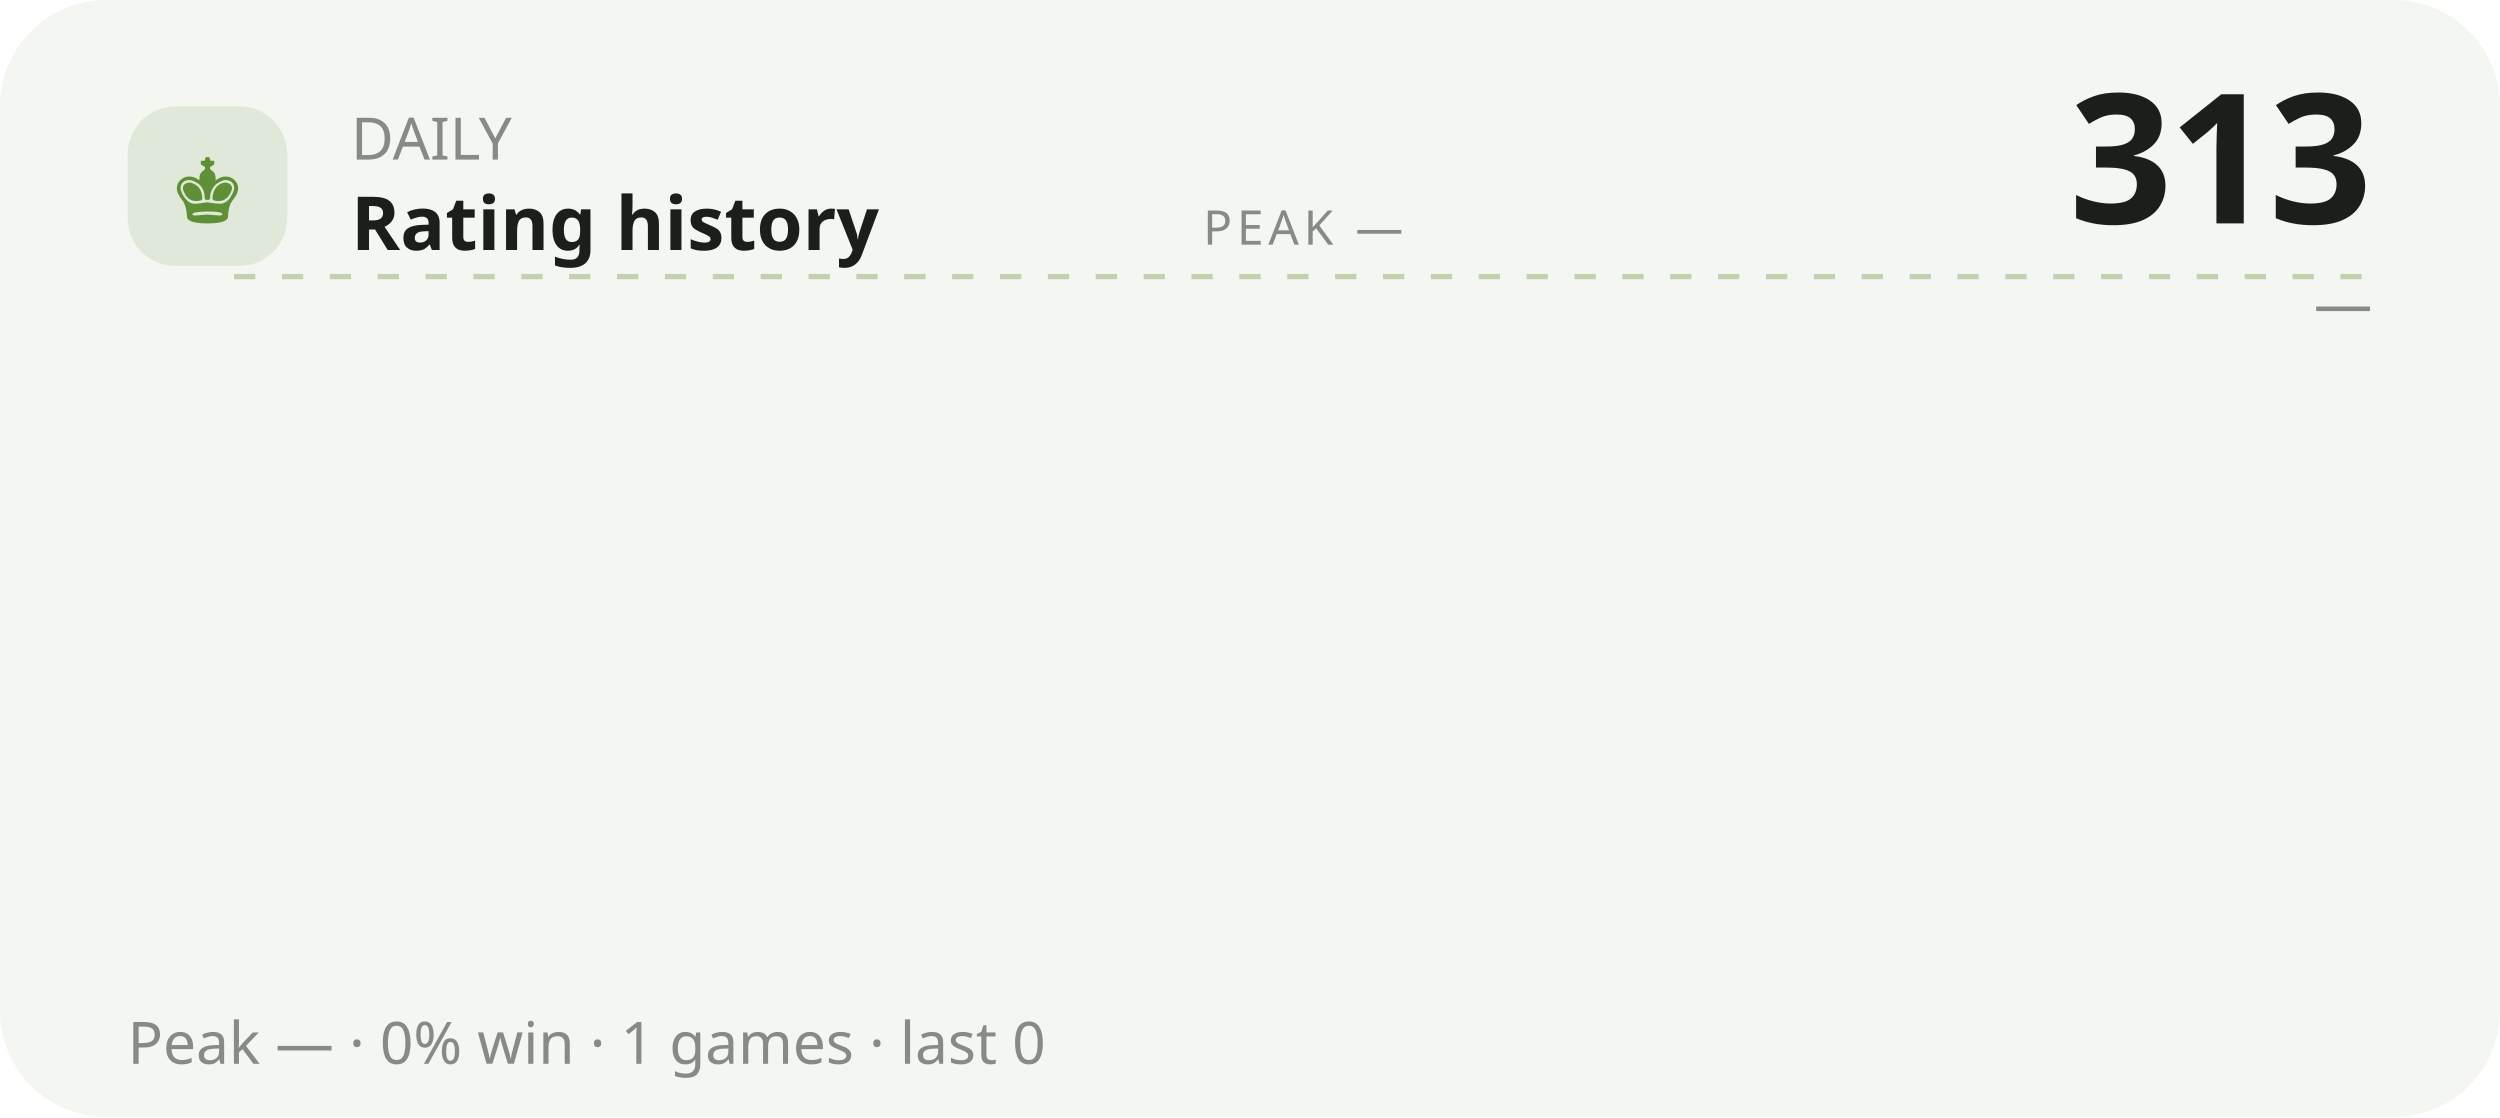
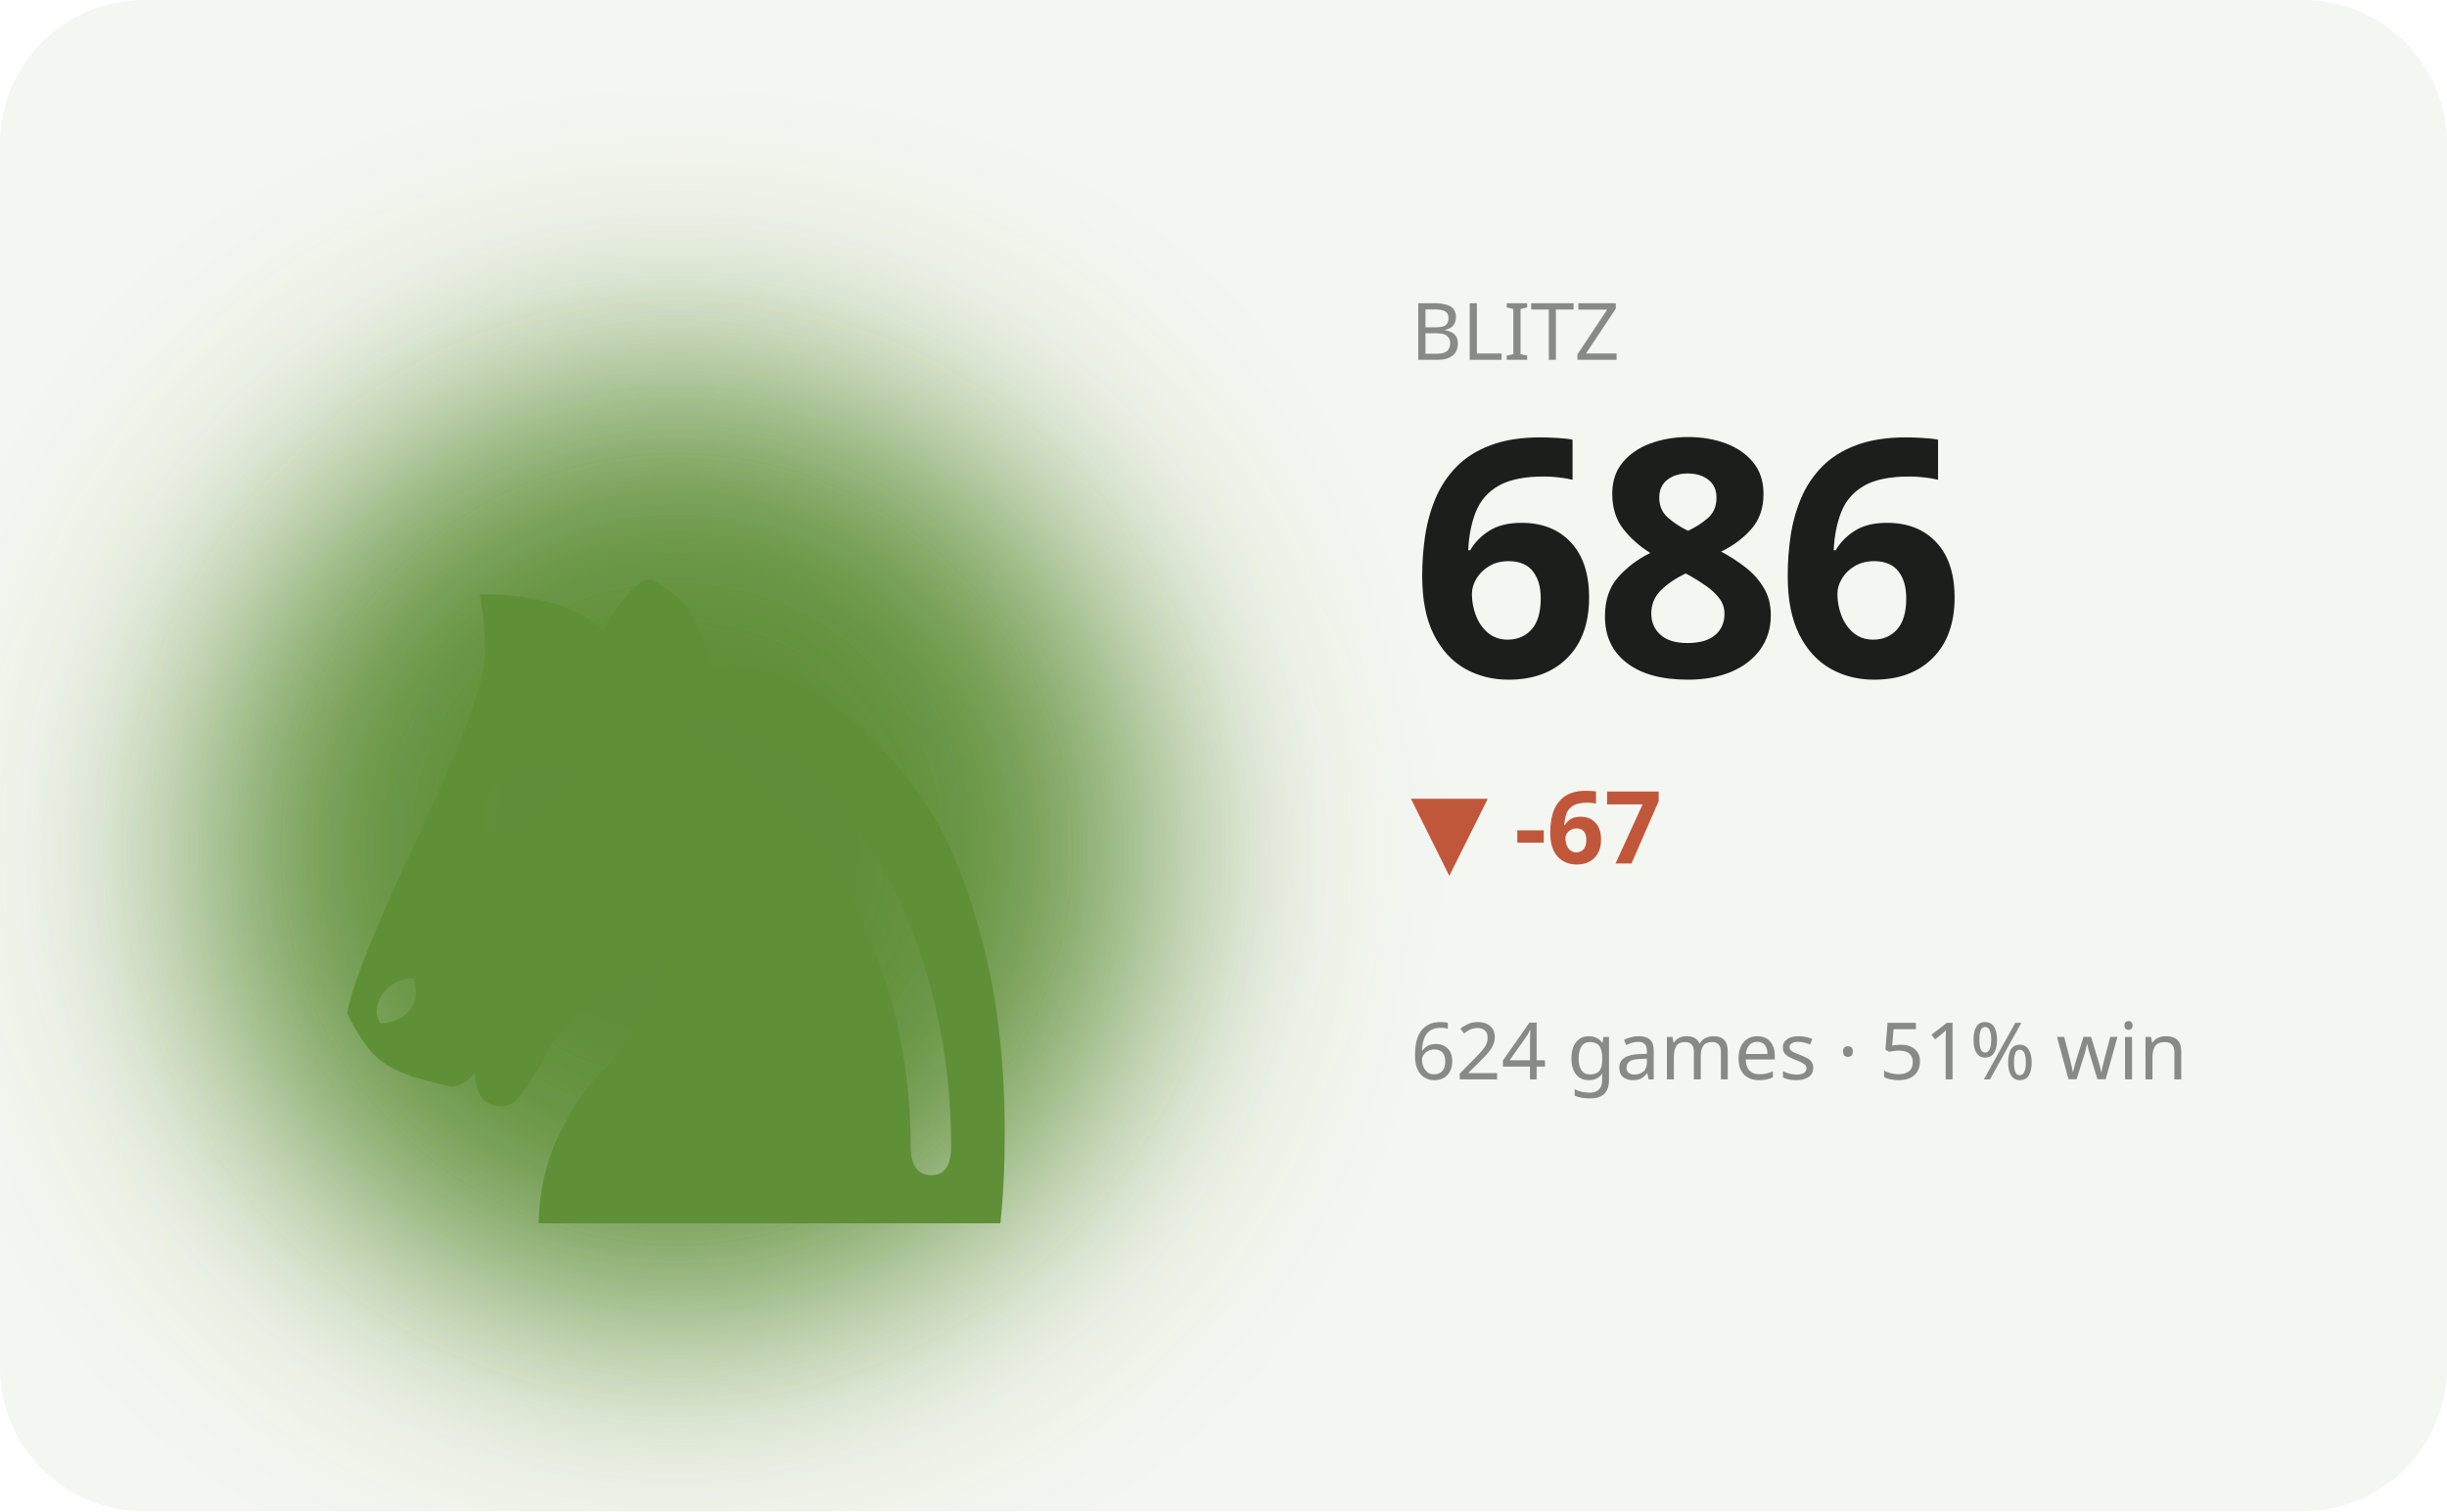
- <svg xmlns="http://www.w3.org/2000/svg" viewBox="0 0 470 210" width="470" height="210" role="img" aria-label="DAILY rating history">
+ <svg xmlns="http://www.w3.org/2000/svg" viewBox="0 0 340 210" width="340" height="210" role="img" aria-label="BLITZ hero">
+   <defs>
+     <filter id="bL" x="-60%" y="-60%" width="220%" height="220%">
+       <feGaussianBlur stdDeviation="17" />
+     </filter>
+   </defs>
  <style>text{fill:#1b1e1b}.bg{fill:#f4f6f1}.acc{fill:#5f8f37}.ln{stroke:#5f8f37}.area{fill:#5f8f37;opacity:.12}.peak{stroke:#5f8f37;opacity:.35}.chip{fill:#5f8f37;opacity:.13}.down{fill:#c1573a}svg{font-family:'Space Grotesk',system-ui,sans-serif}.lbl{font-weight:600;font-size:11px;letter-spacing:.16em}.big{font-weight:700;font-size:34px;letter-spacing:-.02em}.mid{font-weight:600;font-size:14px}.mut{font-weight:500;font-size:11px;opacity:.5}.ser{font-family:'Instrument Serif',serif;font-weight:400;letter-spacing:0}.mono{font-family:'JetBrains Mono',monospace}.ln{fill:none;stroke-width:2.5;stroke-linecap:round;stroke-linejoin:round}.thin{stroke-width:1.6}.draw{stroke-dasharray:1200;stroke-dashoffset:1200;animation:draw 2.3s cubic-bezier(.6,.05,.2,1) forwards .25s}.dot{animation:pulse 2s ease-in-out infinite}.glow{animation:glow 3.4s ease-in-out infinite}.float{animation:float 6.5s ease-in-out infinite}.shim{animation:shim 3s ease-in-out infinite}@keyframes draw{to{stroke-dashoffset:0}}@keyframes pulse{0%,100%{r:4.5;opacity:1}50%{r:8;opacity:.45}}@keyframes glow{0%,100%{opacity:.14}50%{opacity:.34}}@keyframes float{0%,100%{transform:translateY(0)}50%{transform:translateY(-7px)}}@keyframes shim{0%,100%{opacity:.5}50%{opacity:1}}</style>
-   <rect class="bg" width="470" height="210" rx="20" />
-   <rect class="chip" x="24" y="20" width="30" height="30" rx="9" />
-   <text class="acc ser" x="39" y="42" text-anchor="middle" style="font-size:19px">♚</text>
-   <text class="mut" x="66" y="30">DAILY</text>
-   <text class="mid" x="66" y="47">Rating history</text>
-   <text class="big" x="446" y="42" text-anchor="end">313</text>
-   <text class="mut mid" x="446" y="61" text-anchor="end">—</text>
-   <line class="peak" x1="44" y1="52" x2="446" y2="52" stroke-dasharray="4 5" />
-   <text class="mut" x="245" y="46" text-anchor="middle" style="font-size:9px;letter-spacing:.1em">PEAK —</text>
-   <text class="mut" x="24" y="200">Peak — · 0% win · 1 games · last 0</text>
+   <rect class="bg" width="340" height="210" rx="20" />
+   <ellipse class="acc glow" cx="94" cy="118" rx="66" ry="66" filter="url(#bL)" />
+   <text class="acc float ser" x="94" y="170" text-anchor="middle" style="font-size:152px">♞</text>
+   <text class="mut" x="196" y="50">BLITZ</text>
+   <text class="big" x="196" y="94" style="font-size:46px">686</text>
+   <text class="down mid" x="196" y="120">▼ -67</text>
+   <text class="mut" x="196" y="150">624 games · 51% win</text>
+   <polyline class="ln draw" points="196.0,192.4 210.0,192.4 224.0,185.5 238.0,178.9 252.0,172.6 266.0,178.6 280.0,172.6 294.0,166.9 308.0,171.9 322.0,166.6" />
</svg>
